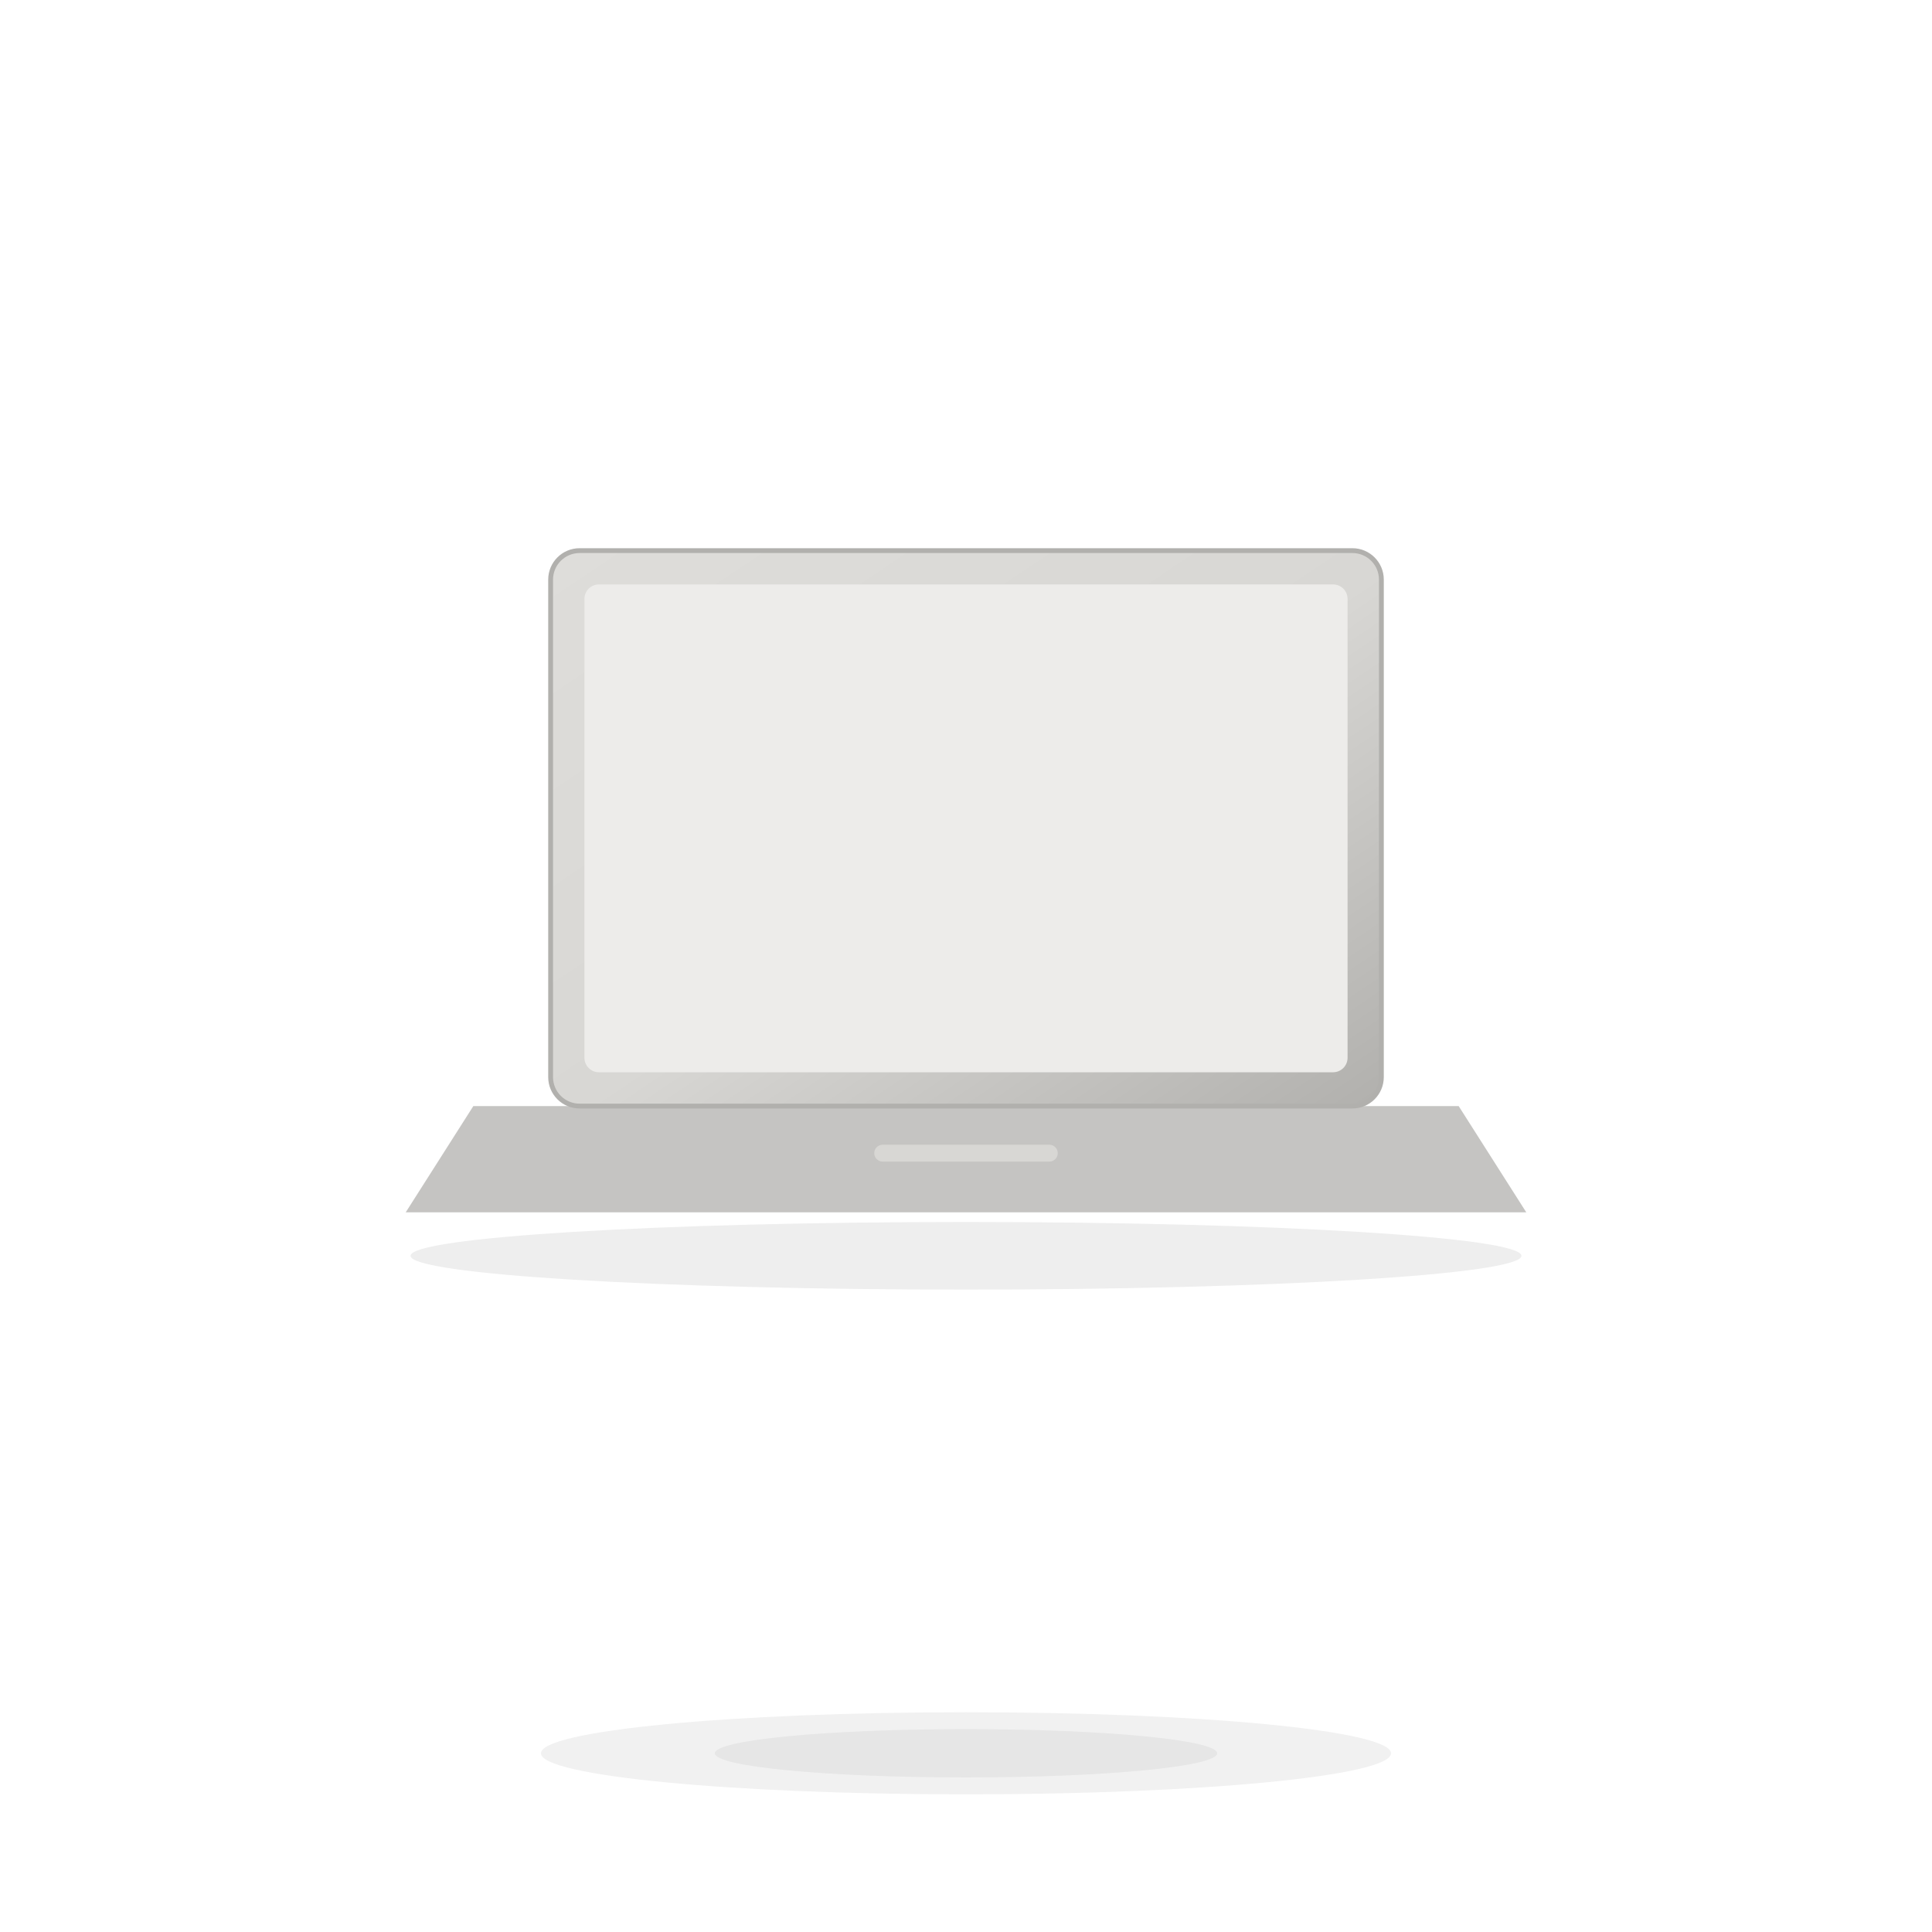
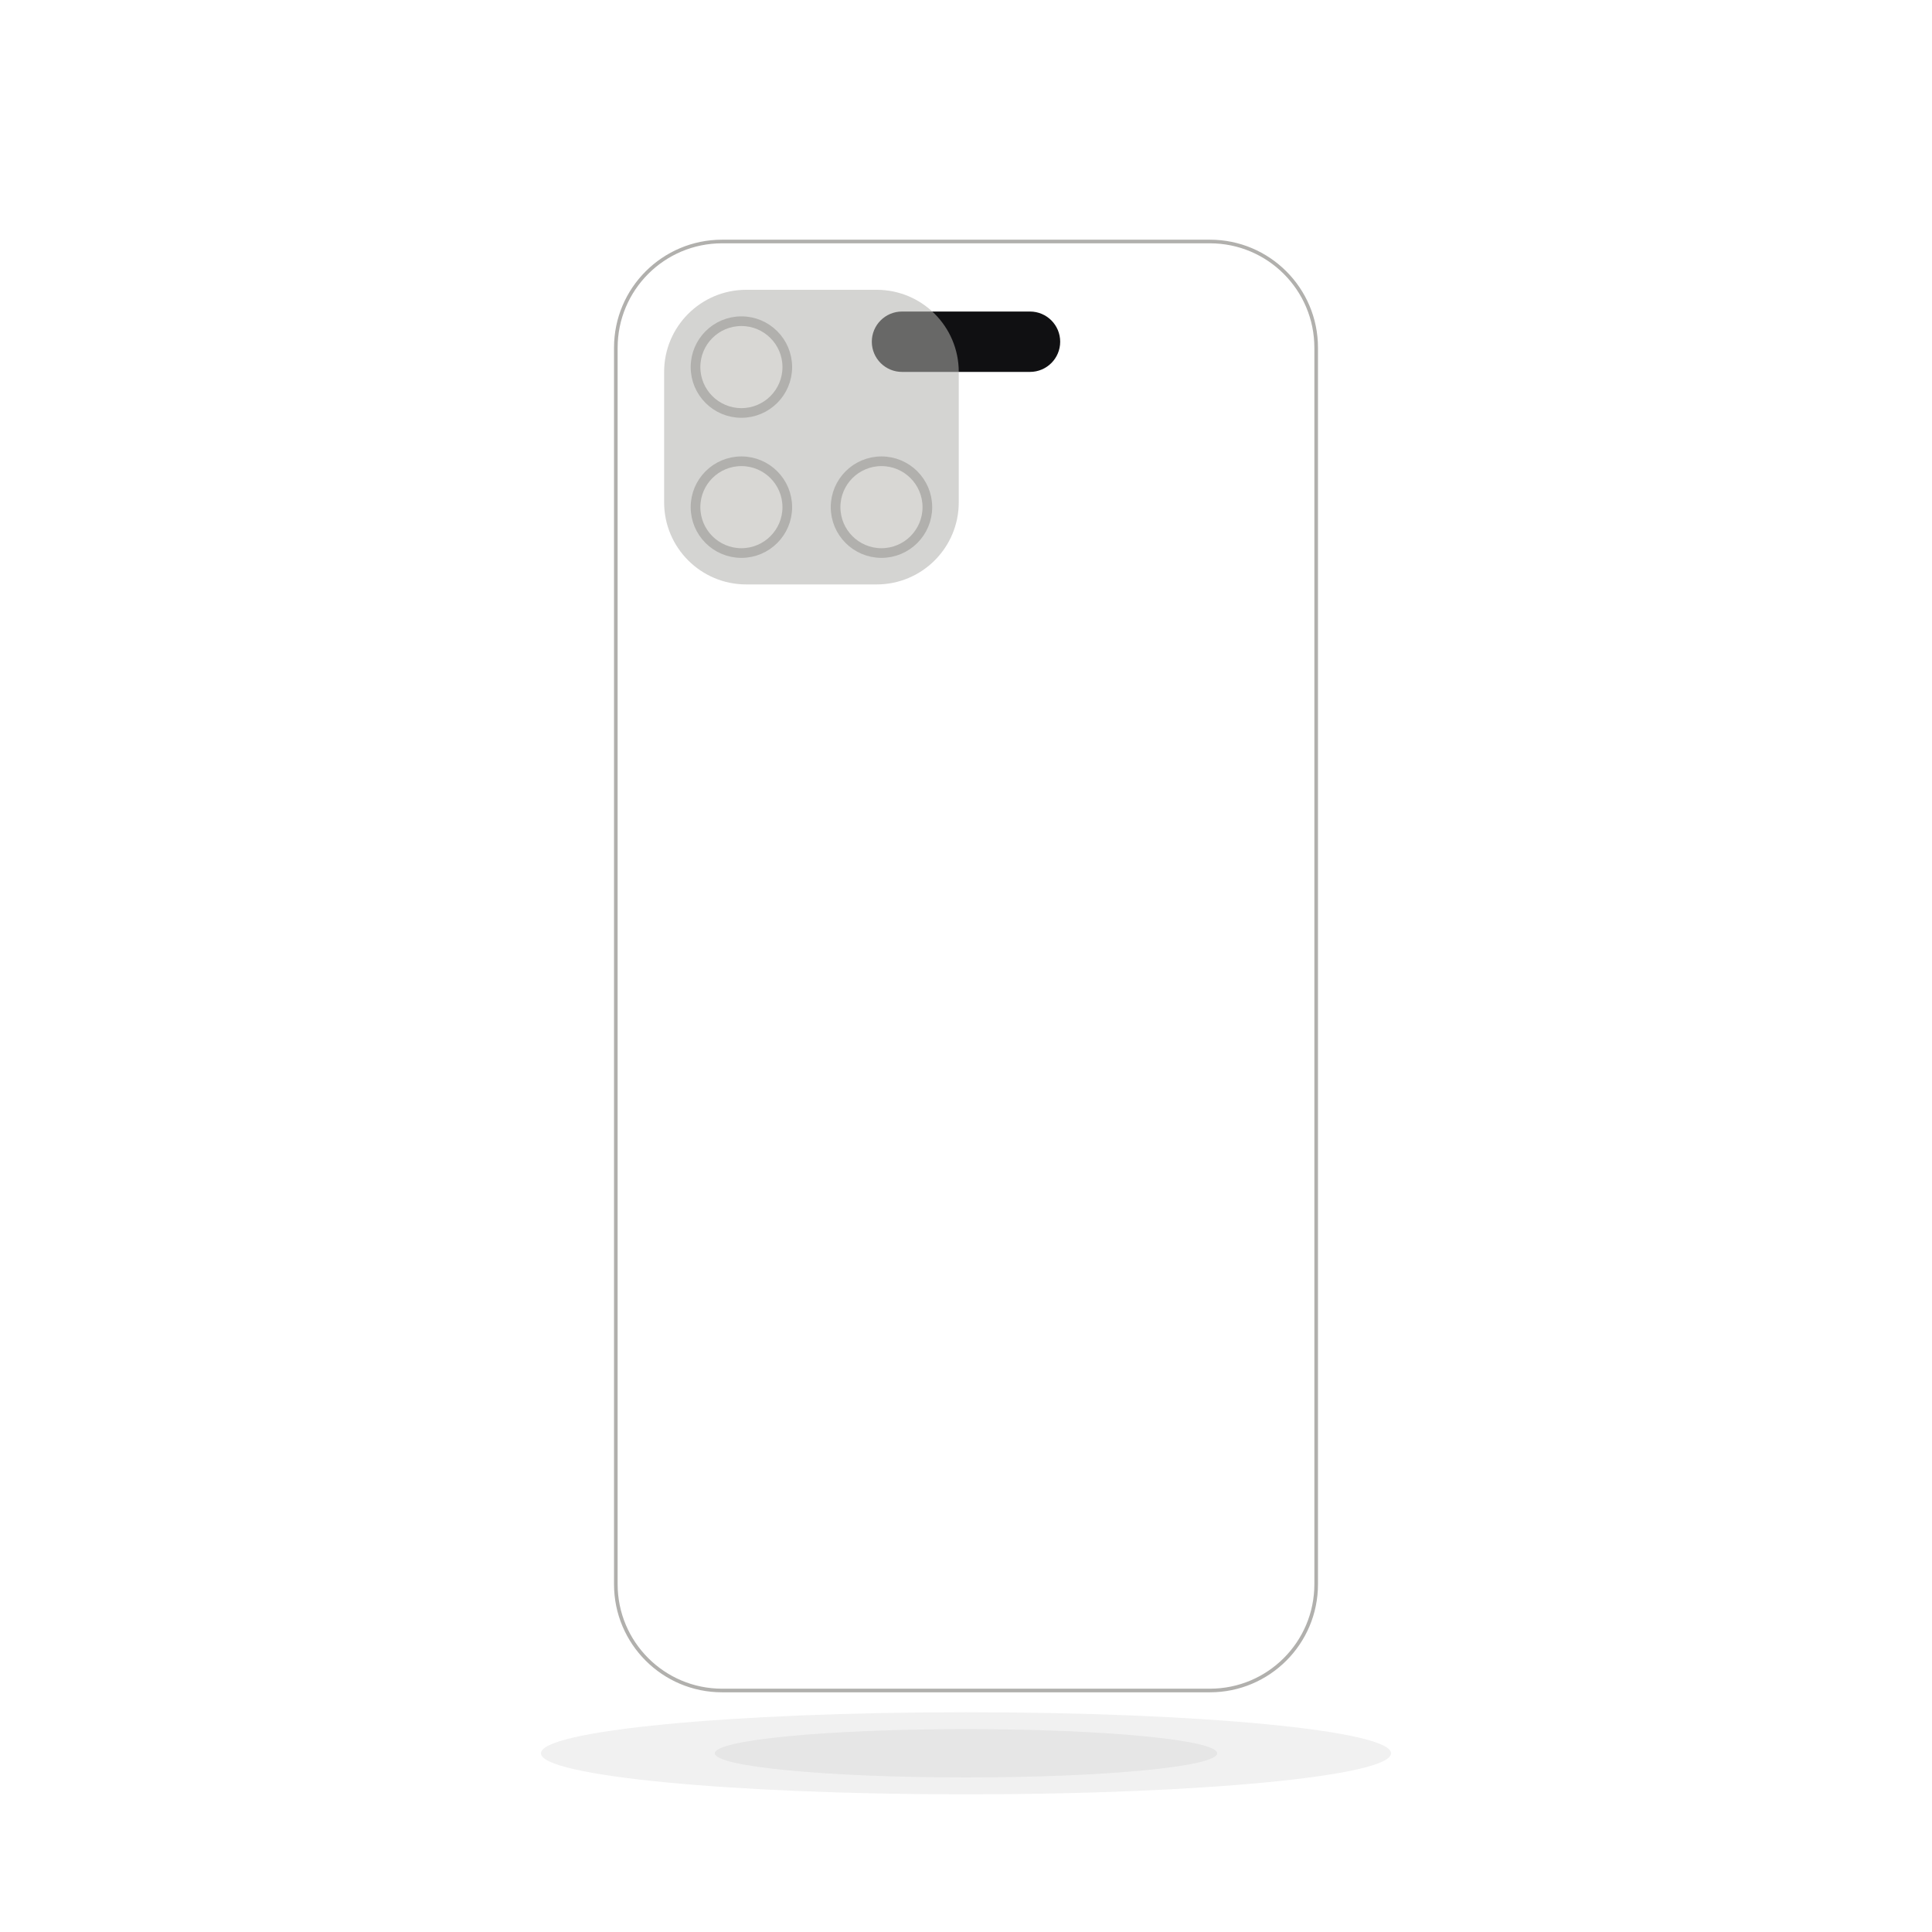
- <svg xmlns="http://www.w3.org/2000/svg" viewBox="0 0 800 800" width="800" height="800" role="img" aria-label="MacBook Neo 13&quot; Citrus 256 GB 256 GB">
+ <svg xmlns="http://www.w3.org/2000/svg" viewBox="0 0 800 800" width="800" height="800" role="img" aria-label="iPhone 17 Pro Max 2 TB">
  <rect width="800" height="800" fill="#FFFFFF" />
  <ellipse cx="400" cy="726" rx="176" ry="17" fill="#000" opacity=".055" />
  <ellipse cx="400" cy="726" rx="104" ry="10" fill="#000" opacity=".05" />
-   <defs>
-     <linearGradient id="cuerpo" x1="0" y1="0" x2="1" y2="1">
-       <stop offset="0" stop-color="#DEDDDA" />
-       <stop offset="0.52" stop-color="#D8D7D4" />
-       <stop offset="1" stop-color="#B1B0AD" />
-     </linearGradient>
-     <linearGradient id="brillo" x1="0" y1="0" x2="1" y2="1">
-       <stop offset="0" stop-color="#FFFFFF" stop-opacity=".28" />
-       <stop offset="0.42" stop-color="#FFFFFF" stop-opacity="0" />
-     </linearGradient>
-     <linearGradient id="pantalla" x1="0" y1="0" x2="0.7" y2="1">
-       <stop offset="0" stop-color="#F7F7F6" />
-       <stop offset="1" stop-color="#E3E3E1" />
-     </linearGradient>
-   </defs>
-   <ellipse cx="400" cy="520" rx="230" ry="14" fill="#000" opacity=".07" />
-   <rect x="228" y="228" width="344" height="230" rx="12" fill="url(#cuerpo)" stroke="#B1B0AD" stroke-width="2" />
-   <rect x="242" y="242" width="316" height="202" rx="6" fill="#EDECEA" />
-   <path d="M196 458 h408 l28 44 h-464 z" fill="#B1B0AD" opacity=".75" />
-   <rect x="362" y="474" width="76" height="7" rx="3.5" fill="#D8D7D4" />
+   <rect x="255.0" y="100.0" width="290" height="600" rx="44" fill="url(#cuerpo)" stroke="#B1B0AD" stroke-width="1.5" />
+   <rect x="271.0" y="116.0" width="258" height="576" rx="34" fill="url(#pantalla)" />
+   <rect x="361" y="129.0" width="78" height="25" rx="12.5" fill="#101012" />
+   <rect x="275.0" y="120.0" width="122" height="122" rx="34" fill="#B1B0AD" opacity=".55" />
+   <circle cx="307.0" cy="152.0" r="19" fill="#D8D7D4" stroke="#B1B0AD" stroke-width="4" />
+   <circle cx="307.0" cy="210.0" r="19" fill="#D8D7D4" stroke="#B1B0AD" stroke-width="4" />
+   <circle cx="365.0" cy="210.0" r="19" fill="#D8D7D4" stroke="#B1B0AD" stroke-width="4" />
+   <rect x="255.0" y="100.0" width="290" height="600" rx="44" fill="url(#brillo)" />
</svg>
